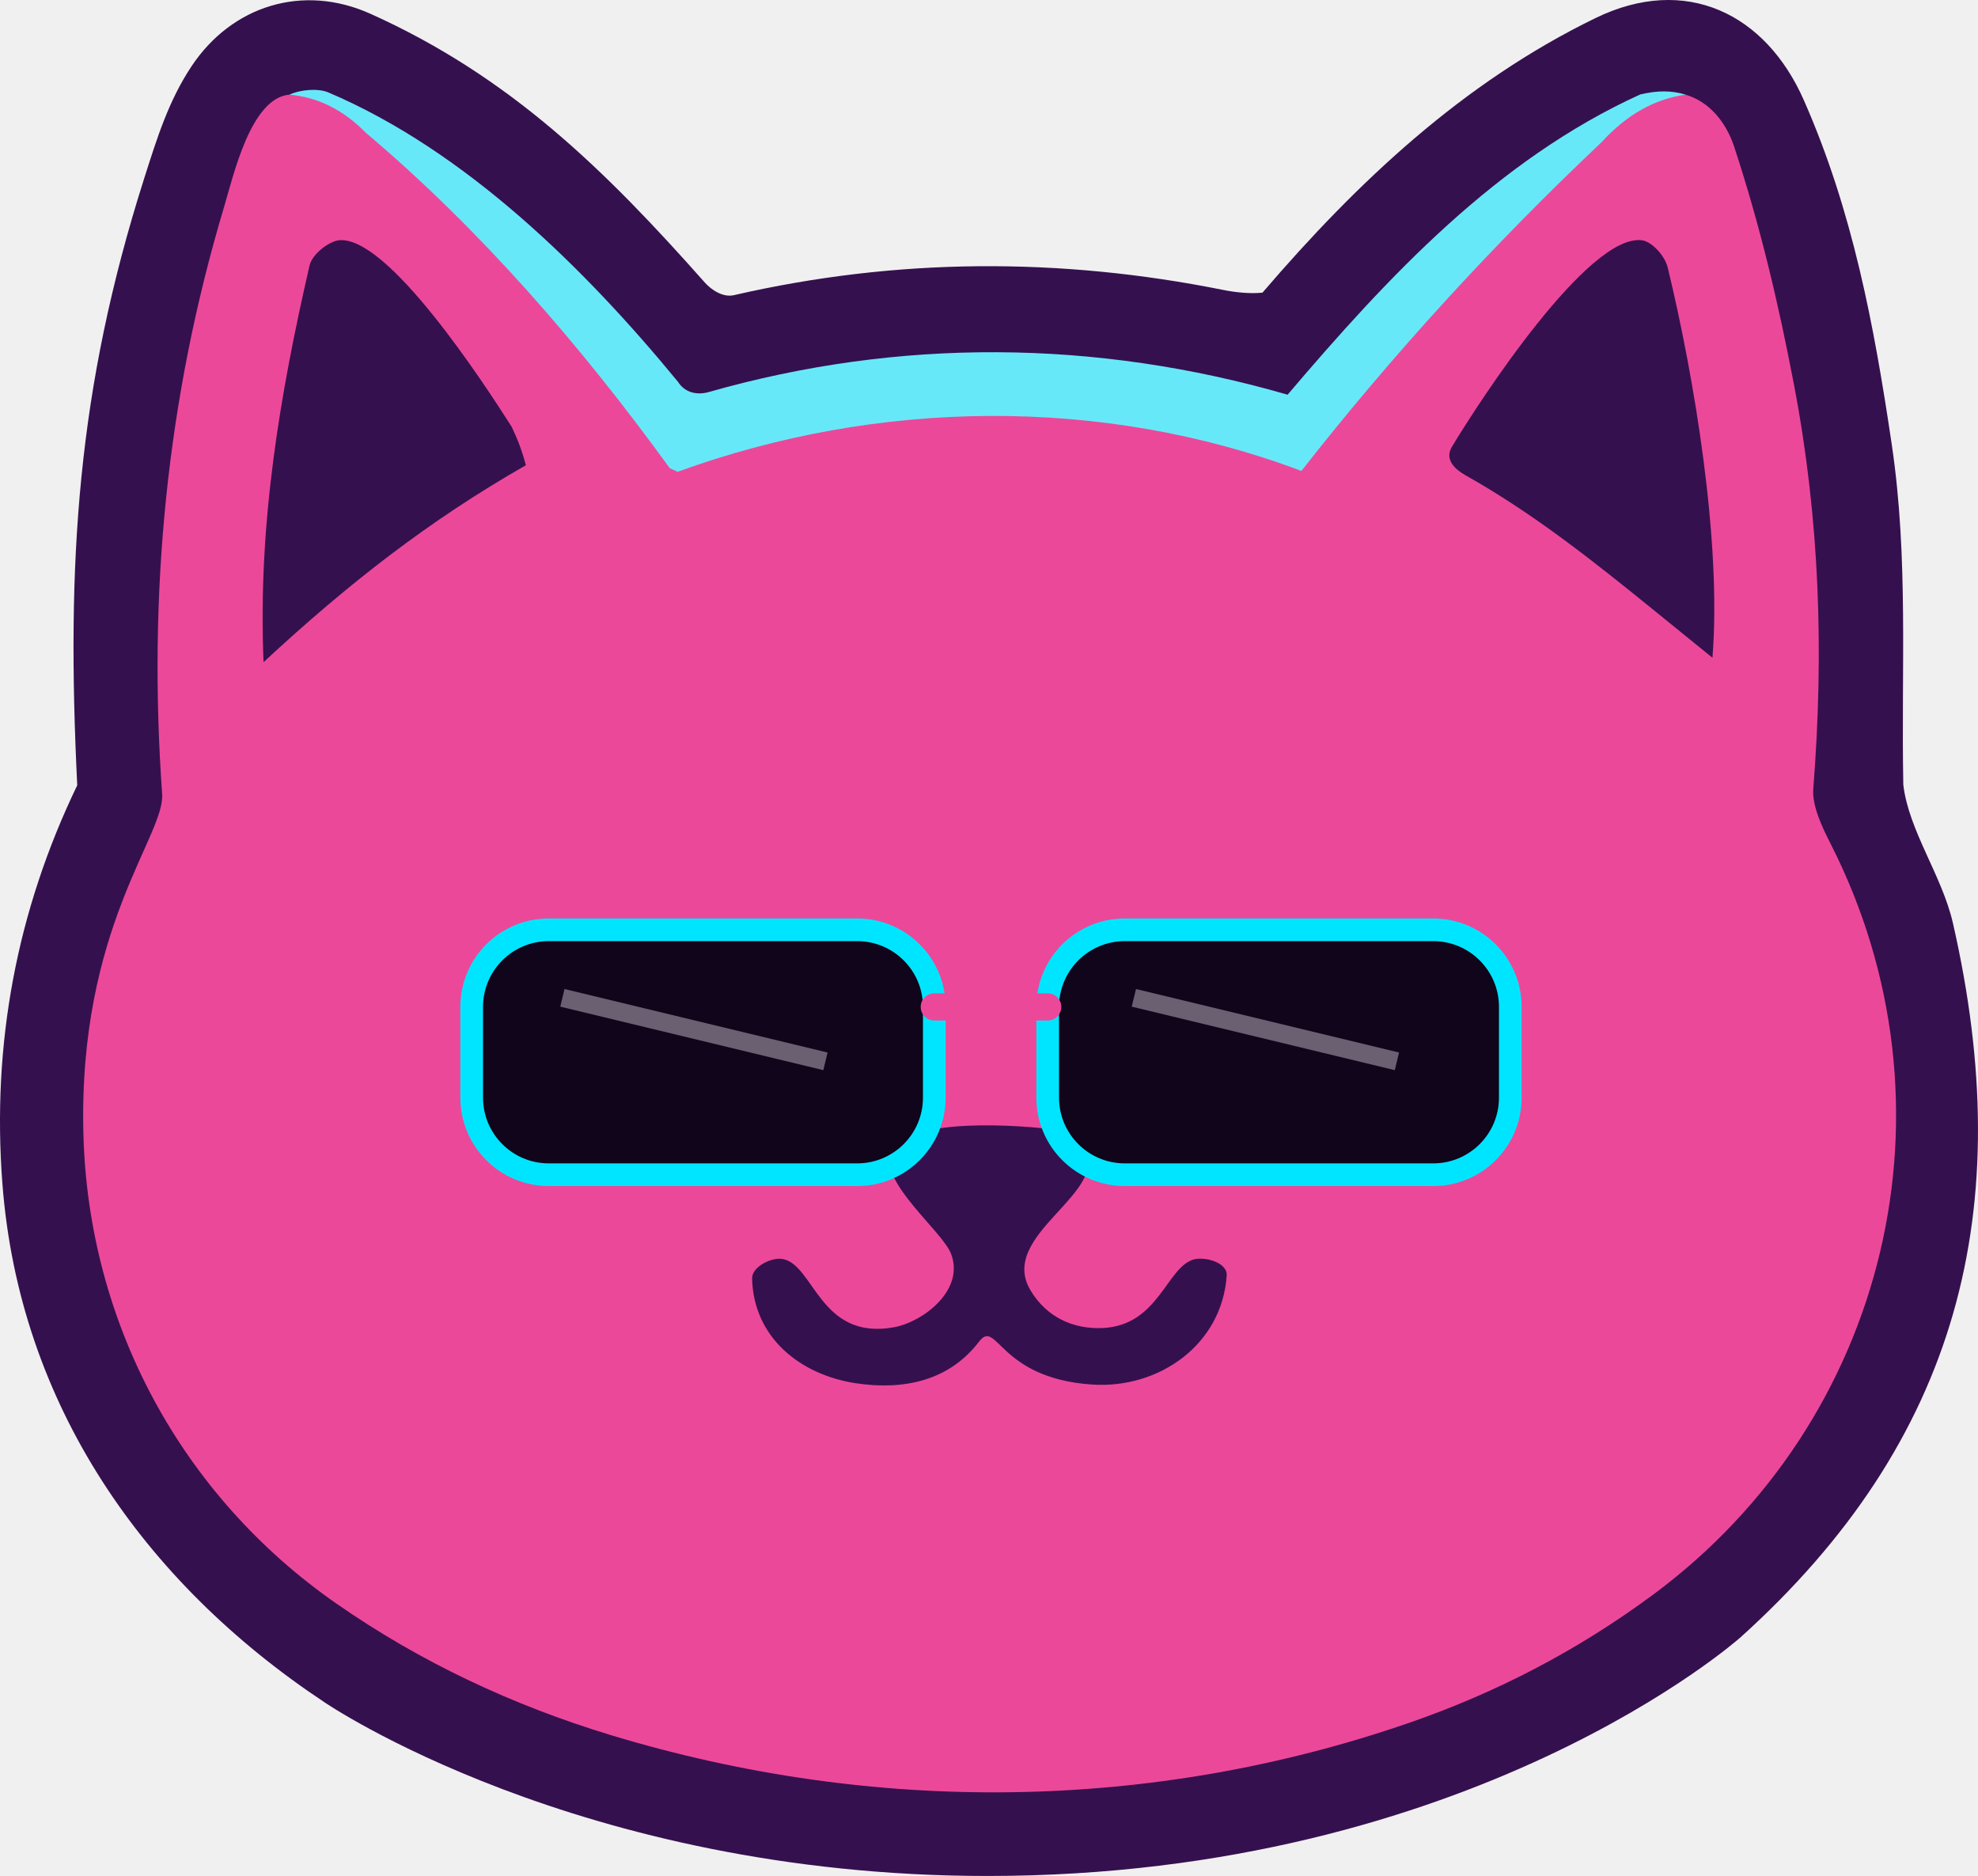
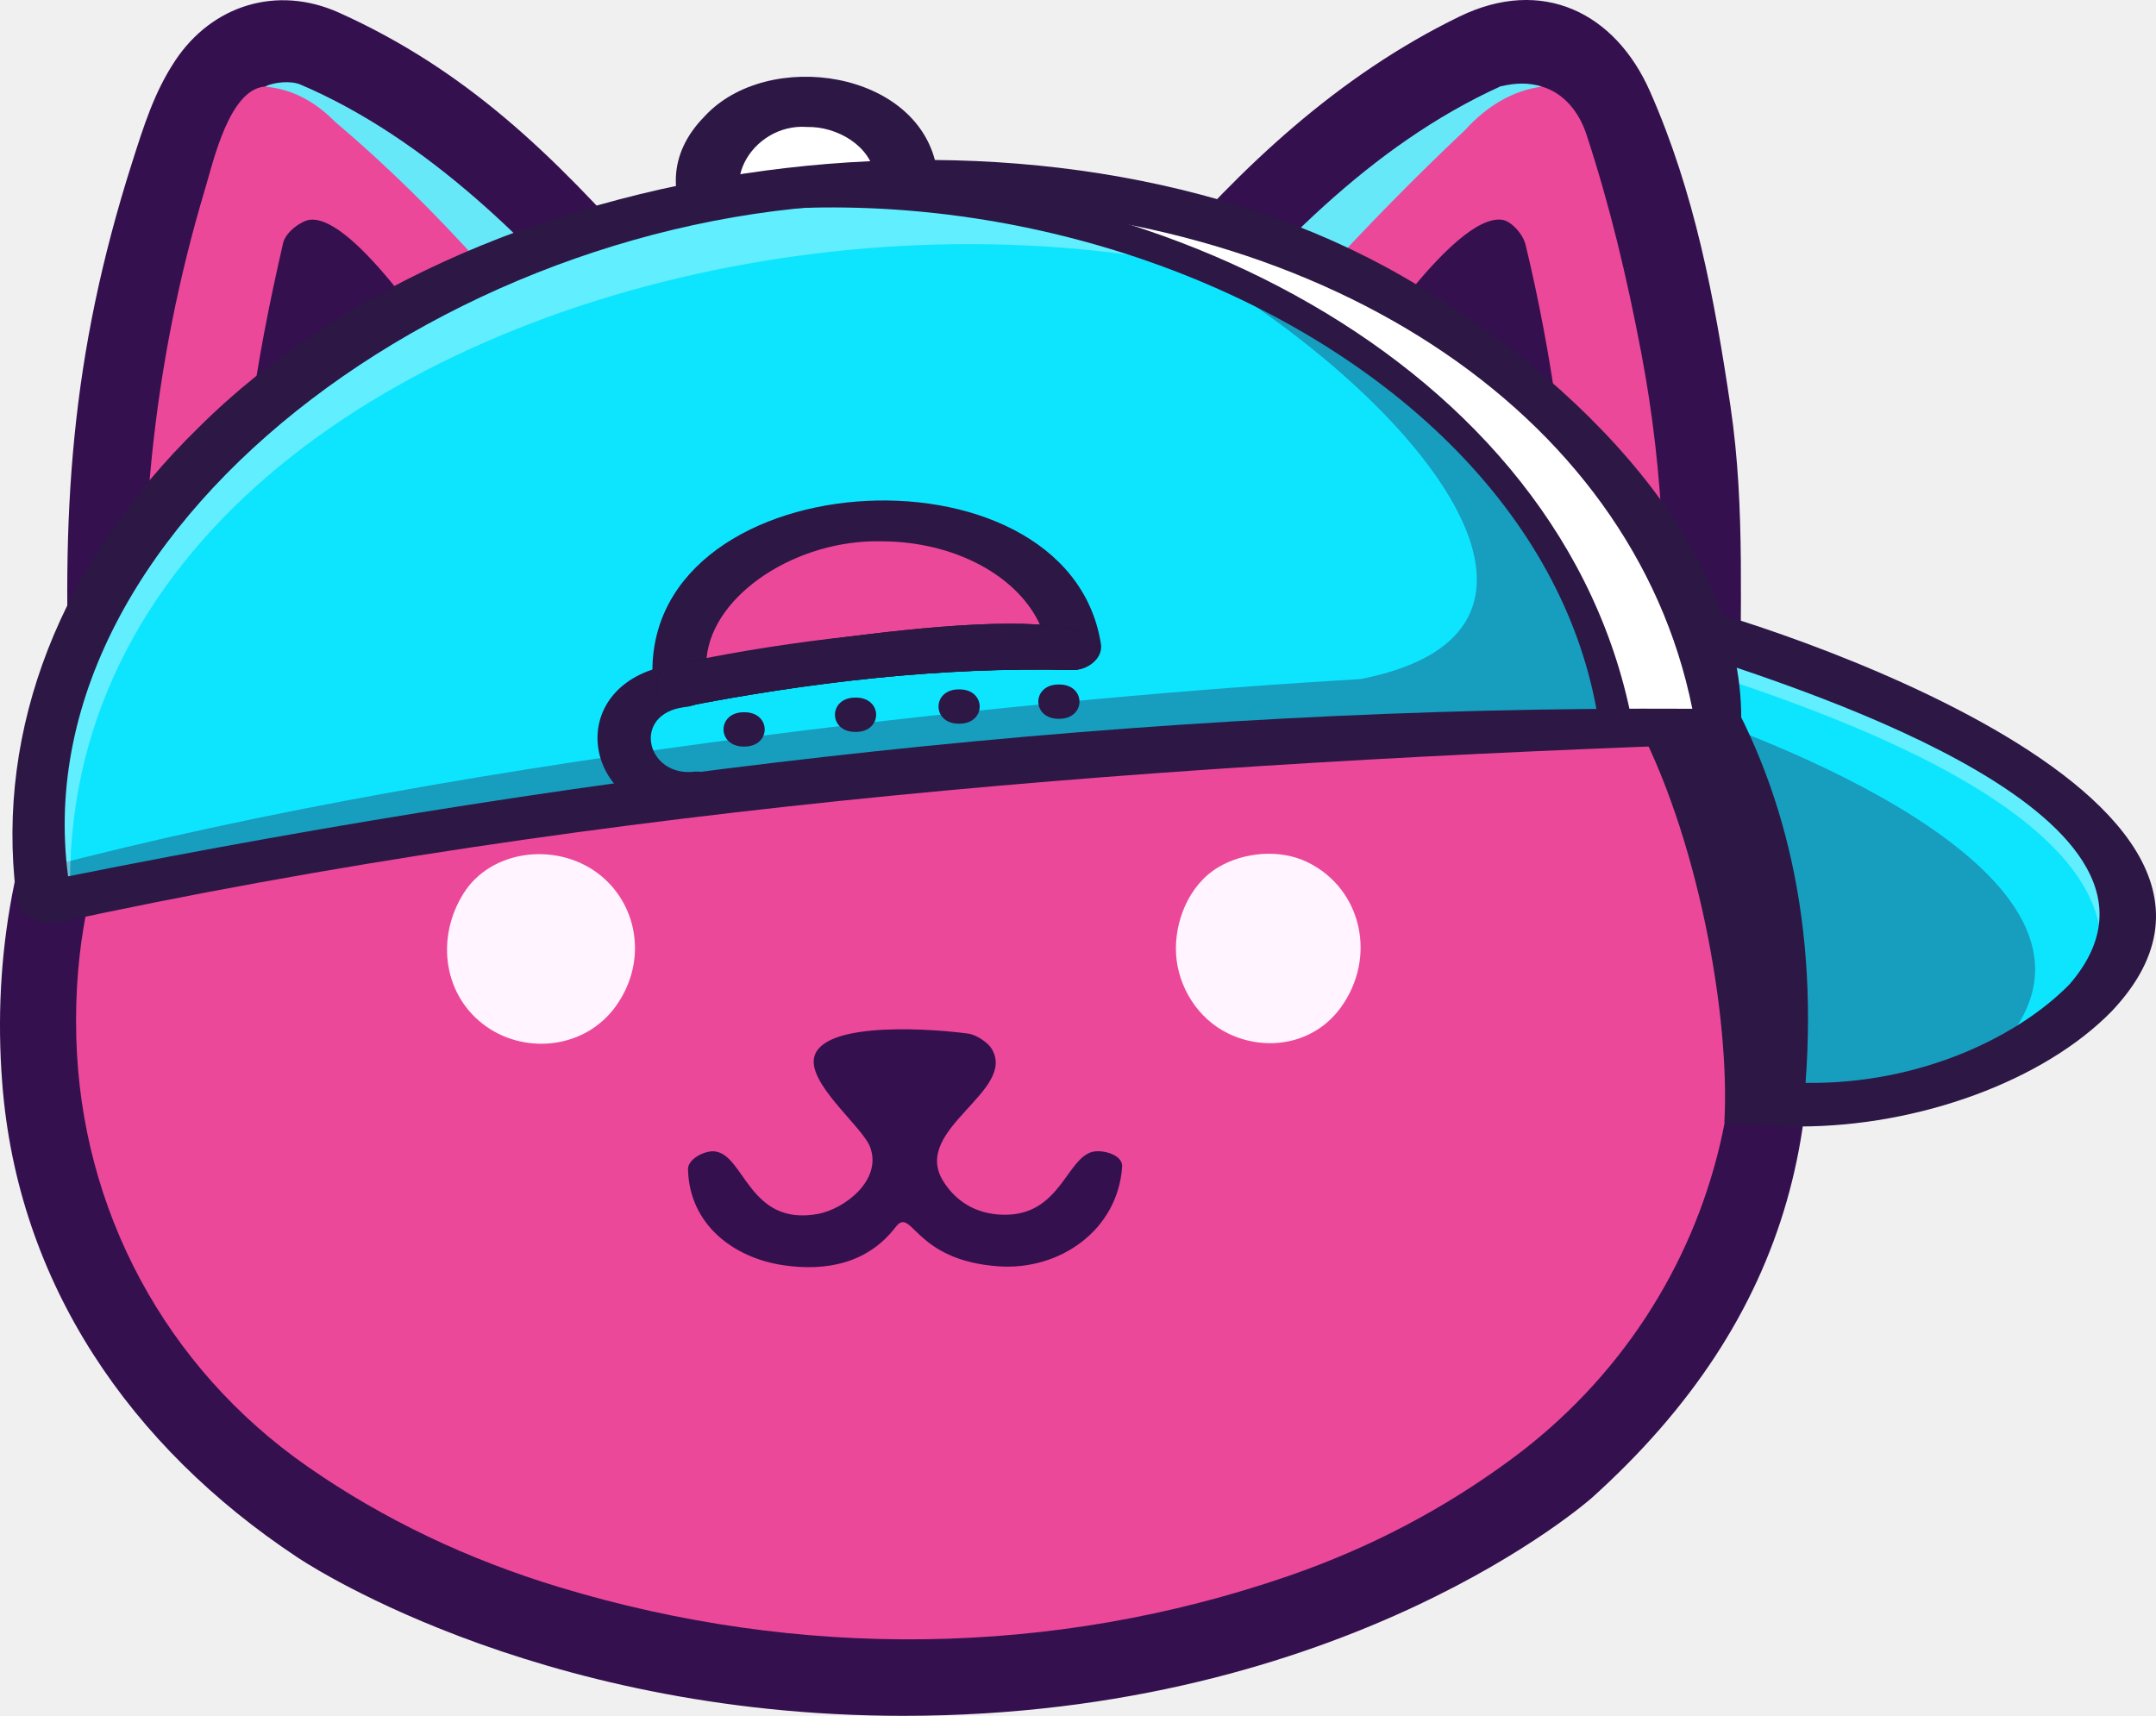
- <svg xmlns="http://www.w3.org/2000/svg" id="Layer_2" viewBox="0 0 436.12 413.61">
+ <svg xmlns="http://www.w3.org/2000/svg" version="1.1" viewBox="0 0 519.66 413.61">
  <defs>
-     <style>.cls-1{fill:#35104f;}.cls-2{fill:#ec4899;}.cls-3{fill:#67e8f9;}.cls-4{fill:#fff4ff;}</style>
+     <style>
+       .st0 {
+         fill: #ec4899;
+       }
+ 
+       .st1 {
+         fill: #1d1d1d;
+       }
+ 
+       .st2 {
+         fill: #35104f;
+       }
+ 
+       .st3 {
+         fill: #fff;
+       }
+ 
+       .st4 {
+         fill: #2feef0;
+       }
+ 
+       .st5 {
+         fill: #0de5ff;
+       }
+ 
+       .st6 {
+         opacity: .35;
+       }
+ 
+       .st7 {
+         fill: #67e8f9;
+       }
+ 
+       .st8 {
+         fill: #2c1745;
+       }
+ 
+       .st9 {
+         fill: #e5397c;
+       }
+ 
+       .st10 {
+         fill: #fff4ff;
+       }
+     </style>
  </defs>
-   <g id="Layer_2-2">
-     <path class="cls-1" d="M383.62,361.12c48.39-43.54,61.33-94.69,46.98-157.56-2.41-10.56-9.73-20.31-10.95-30.54-.49-25.57,1.19-49.85-2.55-75.06-3.9-26.28-8.61-51.47-19.41-75.94-8.4-19.02-26.01-27.72-45.92-18.03-29.21,14.21-52.46,36.1-73.41,60.53-2.61.29-5.9-.04-8.68-.6-36.02-7.23-72.05-7.08-107.88,1.16-2.4.55-4.96-1.17-6.41-2.8-22.01-24.83-42.88-45.36-73.66-59.22-14.97-6.74-30.62-1.81-39.5,11.55-5.04,7.58-7.58,15.75-10.41,24.63-14.84,46.62-17.21,84.62-14.79,133.9C3.68,200.83-1.83,230.18.53,260.98c3.71,48.55,31.06,87.82,70.99,114.32,0,0,55.91,38.31,146.22,38.31,106.87,0,165.88-52.5,165.88-52.5h0Z" />
-     <path class="cls-3" d="M371.63,20.86c-15.54,6.31-48.5,42.71-60.19,56.72l-23.72,28.43c-44.58-16.4-92.76-16.4-137.06-.23-2.12.77-4.57-.61-5.18-2.43-12.41-17.09-25.6-32.7-40.15-47.91-6.54-6.84-12.45-13.63-20.05-19.33-6.48-6.3-13.41-11.56-21.44-15.25,2.36-1.1,6.26-1.45,8.56-.48,30.21,12.86,56.51,38.76,77.1,63.82,1.41,2.24,3.98,3.03,6.8,2.23,41.88-11.93,85.23-11.66,127.6.59,22.23-26.14,46.23-51.85,77.73-66.19,3.89-.92,6.85-.9,10,.02h0Z" />
-     <path class="cls-2" d="M63.85,20.88c6.24.53,11.86,3.34,16.86,8.43,25.23,21.32,47.44,47,66.97,73.92l1.73.79c43.97-16.02,93.54-16.75,137.53-.19,20.01-25.54,42.07-49.7,66.18-72.48,5.46-6.01,11.63-9.51,18.51-10.48,5.3,1.55,8.96,6.11,10.74,11.51,5.65,17.16,9.76,34.48,13.2,52.56,5.67,29.76,6.6,58.8,4.23,89-.3,3.76,2.07,8.65,3.76,11.97,29.46,57.79,12.85,127.28-39.15,165.73-16.51,12.2-34.32,21.5-53.79,28.23-56.89,19.64-118.13,20.19-175.79,2.73-21.86-6.62-42.18-16.19-60.65-29.04-34.29-23.85-54.7-61.95-55.79-103.49-1.19-45.48,18.02-65.83,17.36-75.03-3.15-44.15.97-87.04,13.65-129.4,2.06-6.87,5.89-24.09,14.44-24.77h0Z" />
-     <path class="cls-1" d="M364.62,134.51c-13.55-10.99-26.59-21.34-41.51-29.73-2.22-1.25-4.7-3.43-2.99-6.27,6.2-10.29,30.08-47.02,41.9-45.54,2.09.26,5.03,3.28,5.7,6.07,5.86,24.18,11.9,60.52,9.85,85.98l-12.95-10.51h0Z" />
-     <path class="cls-1" d="M115.95,102.57c-21.29,12.17-39.07,26.01-57.84,43.42-1.28-30.29,3.57-58.88,10.13-87.41.6-2.63,4.31-5.31,6.37-5.59,10.72-1.41,32.24,31.74,38.19,41.08,1.26,2.63,2.19,4.97,3.15,8.49h0Z" />
-     <path class="cls-1" d="M240.75,305.26c-20.67-1.42-20.88-14.69-24.9-9.44-6.66,8.7-16.71,10.72-27.1,9.16-12.16-1.82-22.62-9.96-22.92-23.11-.06-2.55,4.12-4.58,6.42-4.33,7.24.79,8.25,18.1,24.86,15.09,6.34-1.15,15.61-8.11,12.61-16.13-1.86-5-15.73-15.74-13.32-22.2,3.09-8.29,29.1-6.23,37.01-5.14,1.9.26,4.62,2.12,5.49,3.46,6.65,10.28-19.18,19.45-11.66,31.92,3.48,5.78,9.24,8.55,15.86,8.26,12.41-.55,14.11-13.51,20.15-15.13,2.43-.65,7.42.67,7.22,3.57-1.04,15.29-15.02,25.03-29.73,24.02h0Z" />
-     <path class="cls-4" d="M148.47,242.5c-7.32,10.23-21.48,11.71-31.1,5.06-10.31-7.12-12.56-21.14-5.65-32.19,6.55-10.46,21.97-12.4,32.06-5.09,9.89,7.17,12.52,21.27,4.69,32.21h0Z" />
-     <path class="cls-4" d="M323.07,243c-6.33,8.6-17.63,10.64-26.97,6.16-7.48-3.59-12.16-11.37-12.63-19.12s3.01-16.72,10.18-20.99c6.22-3.7,14.94-4.41,21.47-1.23,13.21,6.44,16.84,23.1,7.95,35.18Z" />
+   <g id="Layer_2">
+     <g id="Layer_2-2">
+       <path class="st2" d="M383.62,361.12c48.39-43.54,61.33-94.69,46.98-157.56-2.41-10.56-9.73-20.31-10.95-30.54-.49-25.57,1.19-49.85-2.55-75.06-3.9-26.28-8.61-51.47-19.41-75.94-8.4-19.02-26.01-27.72-45.92-18.03-29.21,14.21-52.46,36.1-73.41,60.53-2.61.29-5.9-.04-8.68-.6-36.02-7.23-72.05-7.08-107.88,1.16-2.4.55-4.96-1.17-6.41-2.8-22.01-24.83-42.88-45.36-73.66-59.22-14.97-6.74-30.62-1.81-39.5,11.55-5.04,7.58-7.58,15.75-10.41,24.63-14.84,46.62-17.21,84.62-14.79,133.9C3.68,200.83-1.83,230.18.53,260.98c3.71,48.55,31.06,87.82,70.99,114.32,0,0,55.91,38.31,146.22,38.31,106.87,0,165.88-52.5,165.88-52.5h0Z" />
+       <path class="st7" d="M371.63,20.86c-15.54,6.31-48.5,42.71-60.19,56.72l-23.72,28.43c-44.58-16.4-92.76-16.4-137.06-.23-2.12.77-4.57-.61-5.18-2.43-12.41-17.09-25.6-32.7-40.15-47.91-6.54-6.84-12.45-13.63-20.05-19.33-6.48-6.3-13.41-11.56-21.44-15.25,2.36-1.1,6.26-1.45,8.56-.48,30.21,12.86,56.51,38.76,77.1,63.82,1.41,2.24,3.98,3.03,6.8,2.23,41.88-11.93,85.23-11.66,127.6.59,22.23-26.14,46.23-51.85,77.73-66.19,3.89-.92,6.85-.9,10,.02h0Z" />
+       <path class="st0" d="M63.85,20.88c6.24.53,11.86,3.34,16.86,8.43,25.23,21.32,47.44,47,66.97,73.92l1.73.79c43.97-16.02,93.54-16.75,137.53-.19,20.01-25.54,42.07-49.7,66.18-72.48,5.46-6.01,11.63-9.51,18.51-10.48,5.3,1.55,8.96,6.11,10.74,11.51,5.65,17.16,9.76,34.48,13.2,52.56,5.67,29.76,6.6,58.8,4.23,89-.3,3.76,2.07,8.65,3.76,11.97,29.46,57.79,12.85,127.28-39.15,165.73-16.51,12.2-34.32,21.5-53.79,28.23-56.89,19.64-118.13,20.19-175.79,2.73-21.86-6.62-42.18-16.19-60.65-29.04-34.29-23.85-54.7-61.95-55.79-103.49-1.19-45.48,18.02-65.83,17.36-75.03-3.15-44.15.97-87.04,13.65-129.4,2.06-6.87,5.89-24.09,14.44-24.77h0Z" />
+       <path class="st2" d="M364.62,134.51c-13.55-10.99-26.59-21.34-41.51-29.73-2.22-1.25-4.7-3.43-2.99-6.27,6.2-10.29,30.08-47.02,41.9-45.54,2.09.26,5.03,3.28,5.7,6.07,5.86,24.18,11.9,60.52,9.85,85.98l-12.95-10.51h0Z" />
+       <path class="st2" d="M115.95,102.57c-21.29,12.17-39.07,26.01-57.84,43.42-1.28-30.29,3.57-58.88,10.13-87.41.6-2.63,4.31-5.31,6.37-5.59,10.72-1.41,32.24,31.74,38.19,41.08,1.26,2.63,2.19,4.97,3.15,8.49h0Z" />
+       <path class="st2" d="M240.75,305.26c-20.67-1.42-20.88-14.69-24.9-9.44-6.66,8.7-16.71,10.72-27.1,9.16-12.16-1.82-22.62-9.96-22.92-23.11-.06-2.55,4.12-4.58,6.42-4.33,7.24.79,8.25,18.1,24.86,15.09,6.34-1.15,15.61-8.11,12.61-16.13-1.86-5-15.73-15.74-13.32-22.2,3.09-8.29,29.1-6.23,37.01-5.14,1.9.26,4.62,2.12,5.49,3.46,6.65,10.28-19.18,19.45-11.66,31.92,3.48,5.78,9.24,8.55,15.86,8.26,12.41-.55,14.11-13.51,20.15-15.13,2.43-.65,7.42.67,7.22,3.57-1.04,15.29-15.02,25.03-29.73,24.02h0Z" />
+       <path class="st10" d="M148.47,242.5c-7.32,10.23-21.48,11.71-31.1,5.06-10.31-7.12-12.56-21.14-5.65-32.19,6.55-10.46,21.97-12.4,32.06-5.09,9.89,7.17,12.52,21.27,4.69,32.21h0Z" />
+       <path class="st10" d="M323.07,243c-6.33,8.6-17.63,10.64-26.97,6.16-7.48-3.59-12.16-11.37-12.63-19.12s3.01-16.72,10.18-20.99c6.22-3.7,14.94-4.41,21.47-1.23,13.21,6.44,16.84,23.1,7.95,35.18Z" />
+     </g>
  </g>
-   <g>
-     <g fill="#10051b" stroke="#00e5ff" stroke-width="5">
-       <rect x="104" y="205" width="102" height="54" rx="17" />
-       <rect x="231" y="205" width="102" height="54" rx="17" />
+   <g id="Layer_3">
+     <g>
+       <g>
+         <path class="st4" d="M403.39,150.66s92.85,23.73,108.71,63.17c10.25,25.49-38.4,55.34-85.05,52.25,13.84-35.47-2.84-94.9-23.66-115.42Z" />
+         <path class="st5" d="M476.51,257.89c-14.7,5.98-32.22,9.33-49.46,8.18,7.43-22.9-2.12-74.09-19.28-94.03-1.46-7.13-2.92-14.26-4.39-21.39,11.89.24,183.64,59.22,73.13,107.24Z" />
+         <g class="st6">
+           <path class="st3" d="M503.17,241.24c22.31-44.75-75.51-73.32-97.82-81.08l-1.96-9.51c-2.62-1.26,148.61,40.07,99.78,90.59Z" />
+         </g>
+         <g class="st6">
+           <path class="st8" d="M476.51,257.89c-14.7,5.98-32.22,9.33-49.46,8.18,7.43-22.86-2.13-74.12-19.28-94.03,37,12.8,114.41,47.53,68.74,85.85Z" />
+         </g>
+         <path class="st8" d="M433.75,271.55c-4.64.06-13.41-.68-18.13-.96,1.43-25.03-6.18-69.42-22.26-98.6,3.99-8.78,7.99-17.57,11.98-26.35,2.55-.45,155.23,43.43,103.71,98.06-16.42,16.87-46.57,27.84-75.3,27.84ZM435.2,261.04c27.92.37,51.52-11.34,63.68-23.84,34.31-39.87-64.4-70.8-87.31-78.62,17.54,27.26,26.71,61.23,23.62,102.46Z" />
+         <path class="st8" d="M472.5,263.67h0Z" />
+       </g>
+       <g>
+         <g class="st6">
+           <path class="st3" d="M218.24,47.07c-7.09-18.21-42.85-16.53-46.34,3.49-11.02-31.64,50.54-35.38,46.34-3.49Z" />
+         </g>
+         <path class="st3" d="M194.52,24.5c31.6.49,31.6,38.5,0,38.98-31.6-.49-31.6-38.5,0-38.98Z" />
+         <path class="st8" d="M194.45,69.6c-22.07,1.23-42.69-23.15-24.7-41.47,15.23-16.69,52.27-11.25,56.1,12.87h0c2.56,15.22-13.55,28.97-31.4,28.6ZM194.55,30.61c-13.44-1.07-23.39,15.87-10.25,23.88,9.6,7.11,28.71.2,26.58-12.06h0c-.96-7.24-9.12-11.99-16.34-11.82Z" />
+         <path class="st9" d="M194.7,45.27C83.44,54.87-7.38,137.08,12.96,217.41c133.07-30.29,266.69-40.27,402.13-43.07-13.5-83.47-107.36-139.86-220.38-129.07ZM258.44,156.24c-31.73-.57-63.41,2.5-94.11,8.98-6.97-47.58,89.92-53.86,94.11-8.98Z" />
+         <path class="st5" d="M194.7,45.27C83.44,54.87-7.38,137.08,12.96,217.41c133.07-30.29,266.69-40.27,402.13-43.07-13.5-83.47-107.36-139.86-220.38-129.07ZM258.44,156.24c-31.73-.57-63.41,2.5-94.11,8.98-6.97-47.58,89.92-53.86,94.11-8.98Z" />
+         <g class="st6">
+           <path class="st8" d="M242.6,44.79c66.75,17.48,161.08,104.21,85.21,118.92-70.73,4.04-212.56,17.74-318.03,45.68.61,2.54-.84,7.95,2.91,8.06,133.14-28.23,262.74-43.68,400.34-41.27-1.9-69.91-79.97-124.94-170.43-131.39Z" />
+         </g>
+         <g class="st6">
+           <path class="st3" d="M194.7,45.27C81.68,56.06-.33,132.27,10.42,216c.8,2.75,4.55.74,6.53.57C11.71,49.97,327.91.79,404.04,140.05c-31.86-64.6-112.55-104.02-209.34-94.78Z" />
+         </g>
+         <path class="st3" d="M194.7,45.27c-4.25.41-8.45.9-12.6,1.49,107.47-5.4,194.04,49.27,207.54,129.17,4.14-.9,25.67,2.39,25.45-1.6-13.49-83.46-107.36-139.85-220.38-129.06Z" />
+         <path class="st8" d="M166.29,196.58c-26.4.41-31.78-32.96-2.76-36.58,8.2-1.15,10.35,9.63,1.63,10.42l-.7-5.22.69,5.22c-13.18,1.61-9.33,17.07,2.33,15.59,10.52-.38,8.59,11.91-1.18,10.57Z" />
+         <path class="st8" d="M12.47,222.71c-4.19.11-8.59-2.82-8.6-7.11-4.86-40.07,10.74-80.03,43.92-112.47C117.63,33.55,257.31,17.1,342.11,69.02c42.71,25.56,81.37,67.94,77.28,110.13-135.62,4.63-273.3,14.52-406.91,43.56ZM16.85,215.33s0,.03,0,.05c0-.02,0-.03,0-.05ZM221.1,49.26C116.23,45.52,4.93,124.16,16.41,211.25c128.8-25.81,259.76-41.14,391.49-40.4-14.42-71.81-90.33-121.59-186.81-121.59ZM413.14,170.93h.02s-.02,0-.02,0Z" />
+         <path class="st8" d="M10.32,218.45c-8.84,1.64-3.68-36.1-2.37-41.5,10.34-49.03,49.31-86.77,92.93-108.65,25.33-12.74,52.89-20.96,80.97-24.81,90.77-7.53,195.71,42.74,211.82,132,.3,1.79-1.25,3.45-3.46,3.7-2.23.24-4.26-1.01-4.56-2.81C372.22,73.62,211.39,14.67,106.67,73.13c-42.48,20.91-80.7,57.37-90.73,104.96-1.62,7.78-2.43,15.71-2.4,23.67.06,2.45.08,5.15.29,7.6.15,3.57,2.13,8.97-3.51,9.11Z" />
+         <path class="st8" d="M162.51,170.69c-2.2-1.22-4.94-2.65-5.09-5.3-4.95-54.19,99.75-61.02,107.92-10.26.66,3.68-3.39,6.57-7.05,6.36-32.37-.88-64.36,3.29-95.77,9.2ZM212.43,130.49c-20.13-.5-40.62,12.61-42.12,28.12,26.38-5.09,53.39-7.67,80.5-7.69-5.35-12.13-20.81-20.43-38.39-20.43ZM252.48,156.42c.01.07.02.14.04.21,0-.07-.02-.14-.04-.21ZM258.65,150.99h.02-.02Z" />
+         <path class="st1" d="M164.44,170.47c-6.96.3-9.18-8.78-1.63-10.34,13.38-2.5,99.77-18.17,102.1-3.78-.08,2.87-2.96,5.15-6.47,5.15-31.73-.72-63.25,2.84-94,8.97Z" />
+         <path class="st8" d="M164.44,170.47c-6.96.3-9.18-8.78-1.63-10.34,13.38-2.5,99.77-18.17,102.1-3.78-.08,2.87-2.96,5.15-6.47,5.15-31.73-.72-63.25,2.84-94,8.97Z" />
+         <path class="st8" d="M179.35,171.69c6.62-.07,6.62,8.34,0,8.27-6.61.07-6.61-8.34,0-8.27Z" />
+         <path class="st8" d="M206.21,168.16c6.62-.07,6.62,8.34,0,8.27-6.61.07-6.61-8.34,0-8.27Z" />
+         <path class="st8" d="M231.17,166.18c6.62-.07,6.62,8.34,0,8.27-6.61.07-6.61-8.34,0-8.27Z" />
+         <path class="st8" d="M255.22,165c6.62-.07,6.62,8.34,0,8.27-6.61.07-6.61-8.34,0-8.27Z" />
+       </g>
    </g>
-     <path d="M206 222h25" stroke="#ec4899" stroke-width="6" stroke-linecap="round" />
-     <path d="M124 220l58 14M250 220l58 14" stroke="#fff4ff" stroke-width="4" opacity=".38" />
  </g>
</svg>
